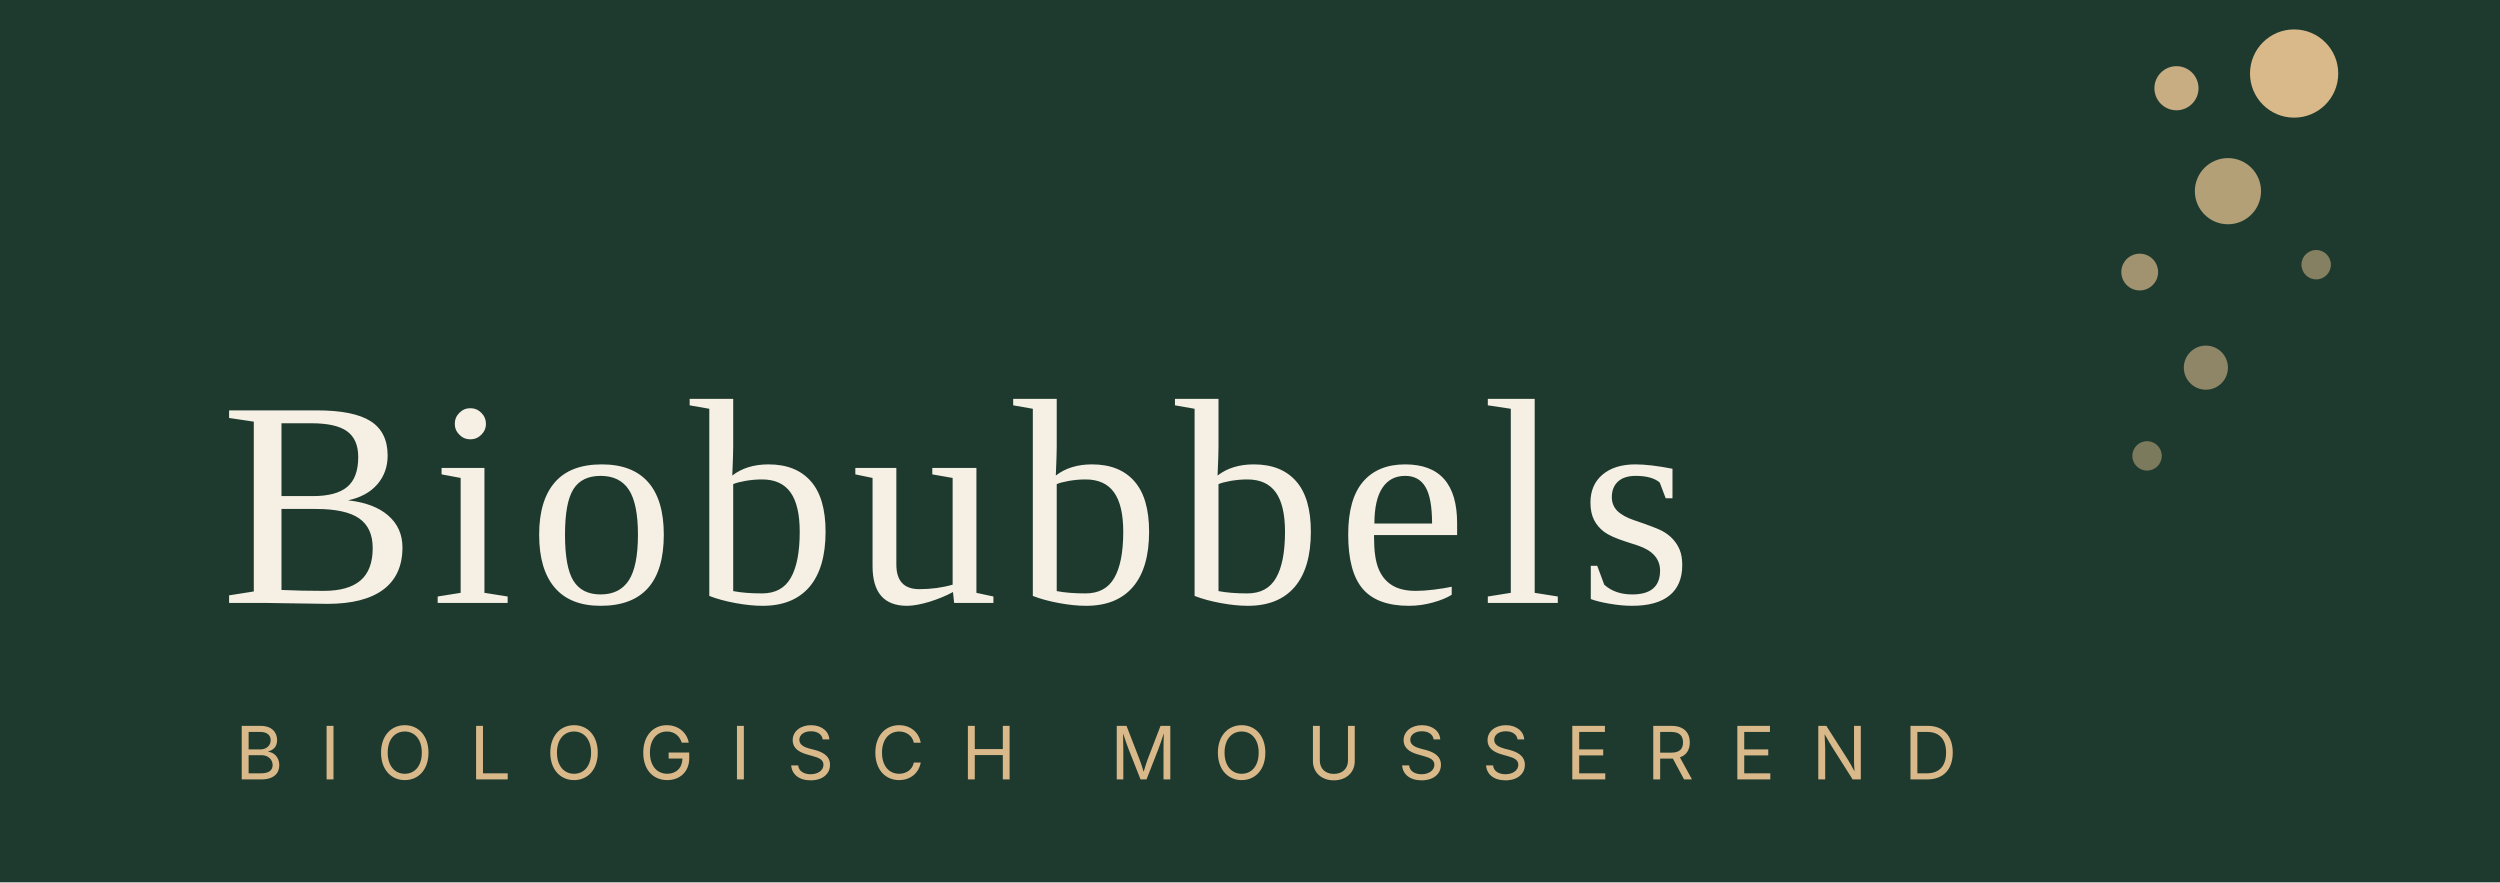
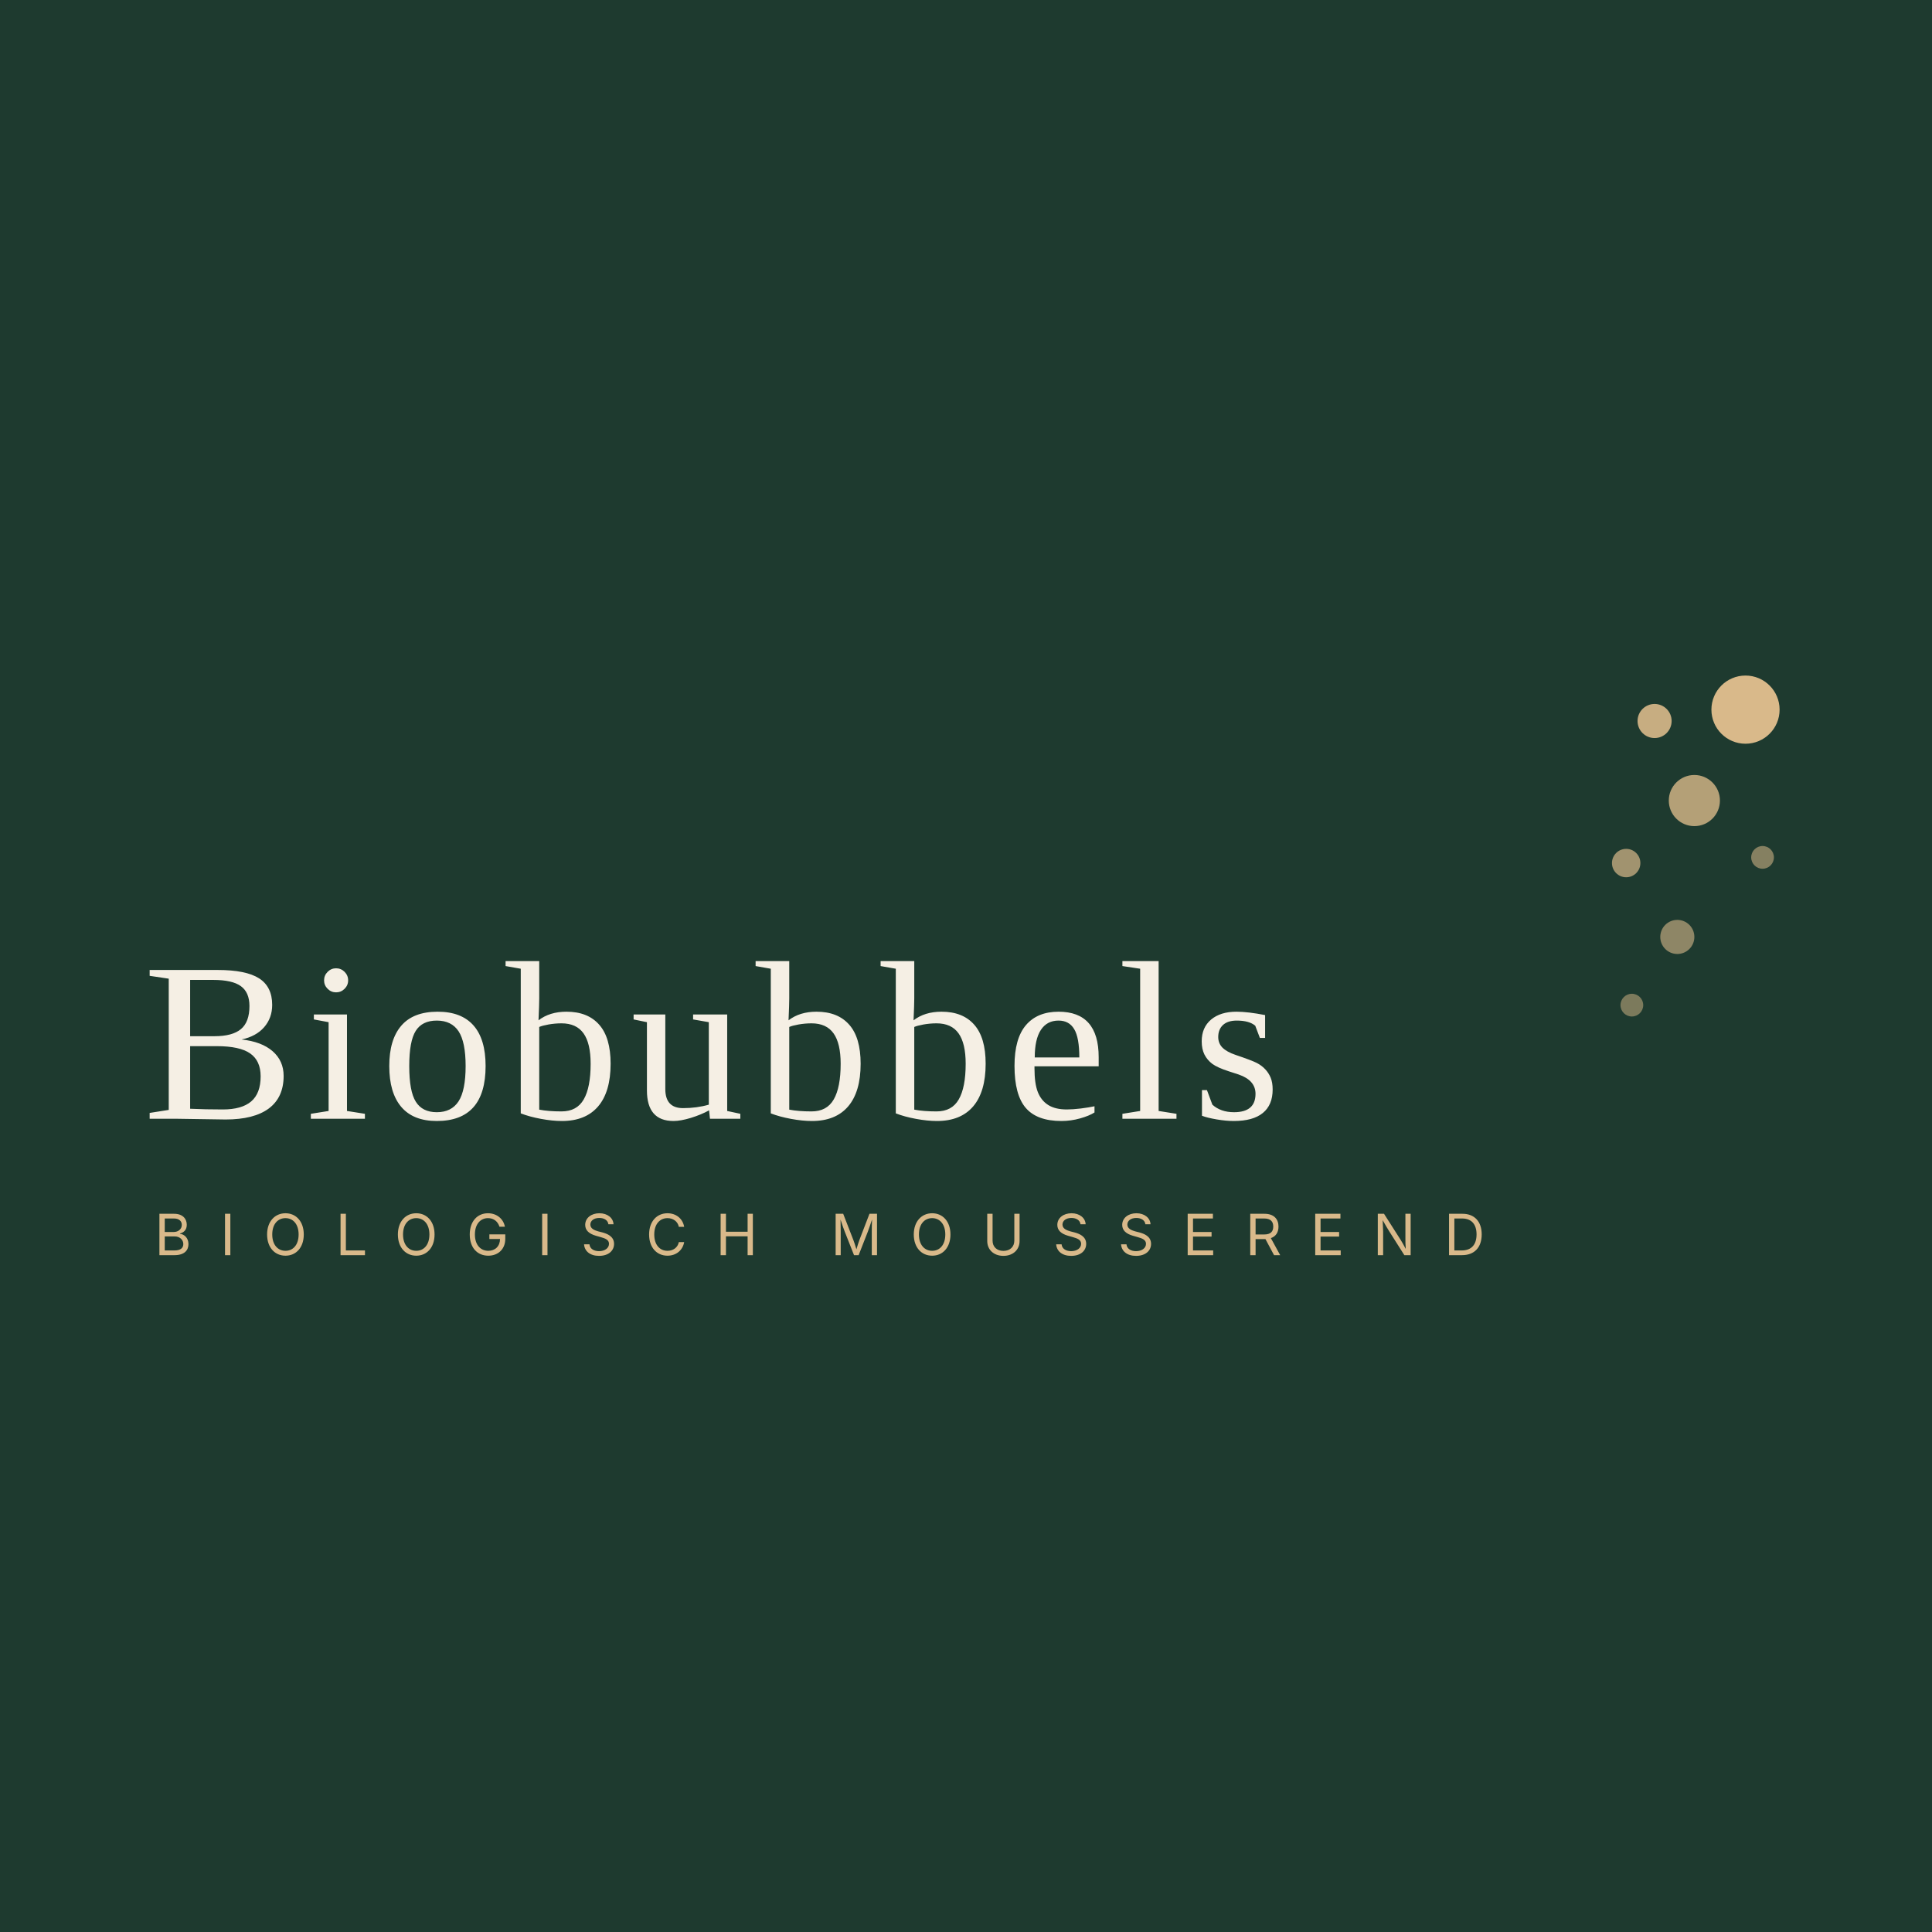
- <svg xmlns="http://www.w3.org/2000/svg" viewBox="0 0 340 120" width="680" height="240" version="1.1" id="svg8">
+ <svg xmlns="http://www.w3.org/2000/svg" viewBox="0 0 340 340" width="680" height="680" version="1.1" id="svg8">
  <defs id="defs8" />
-   <rect width="340" height="120" fill="#1E3A2F" id="rect1" />
-   <g fill="#D9B98A" id="g7">
-     <circle cx="292" cy="62" r="2" opacity="0.5" id="circle1" />
-     <circle cx="300" cy="50" r="3" opacity="0.6" id="circle2" />
-     <circle cx="291" cy="37" r="2.5" opacity="0.7" id="circle3" />
-     <circle cx="303" cy="26" r="4.5" opacity="0.8" id="circle4" />
-     <circle cx="315" cy="36" r="2" opacity="0.55" id="circle5" />
-     <circle cx="296" cy="12" r="3" opacity="0.9" id="circle6" />
-     <circle cx="312" cy="10" r="6" id="circle7" />
+   <rect width="340" height="342.348" fill="#1e3a2f" id="rect1" x="0" y="0" style="stroke-width:1.689" />
+   <g id="g8" transform="translate(-12.48719,6.586119)">
+     <g fill="#d9b98a" id="g7" transform="translate(7.667177,108.2989)">
+       <circle cx="292" cy="62" r="2" opacity="0.5" id="circle1" />
+       <circle cx="300" cy="50" r="3" opacity="0.6" id="circle2" />
+       <circle cx="291" cy="37" r="2.5" opacity="0.7" id="circle3" />
+       <circle cx="303" cy="26" r="4.5" opacity="0.8" id="circle4" />
+       <circle cx="315" cy="36" r="2" opacity="0.55" id="circle5" />
+       <circle cx="296" cy="12" r="3" opacity="0.9" id="circle6" />
+       <circle cx="312" cy="10" r="6" id="circle7" />
+     </g>
+     <text x="37.667" y="190.299" font-family="'Cormorant Garamond', Georgia, 'Times New Roman', serif" font-size="40px" letter-spacing="2" fill="#f5efe4" id="text7">Biobubbels</text>
+     <text x="39.667" y="214.299" font-family="Inter, Helvetica, Arial, sans-serif" font-size="10px" letter-spacing="5" fill="#d9b98a" id="text8">BIOLOGISCH MOUSSEREND</text>
  </g>
-   <text x="30" y="82" font-family="'Cormorant Garamond', Georgia, 'Times New Roman', serif" font-size="40" letter-spacing="2" fill="#F5EFE4" id="text7">Biobubbels</text>
-   <text x="32" y="106" font-family="Inter, Helvetica, Arial, sans-serif" font-size="10" letter-spacing="5" fill="#D9B98A" id="text8">BIOLOGISCH MOUSSEREND</text>
</svg>
